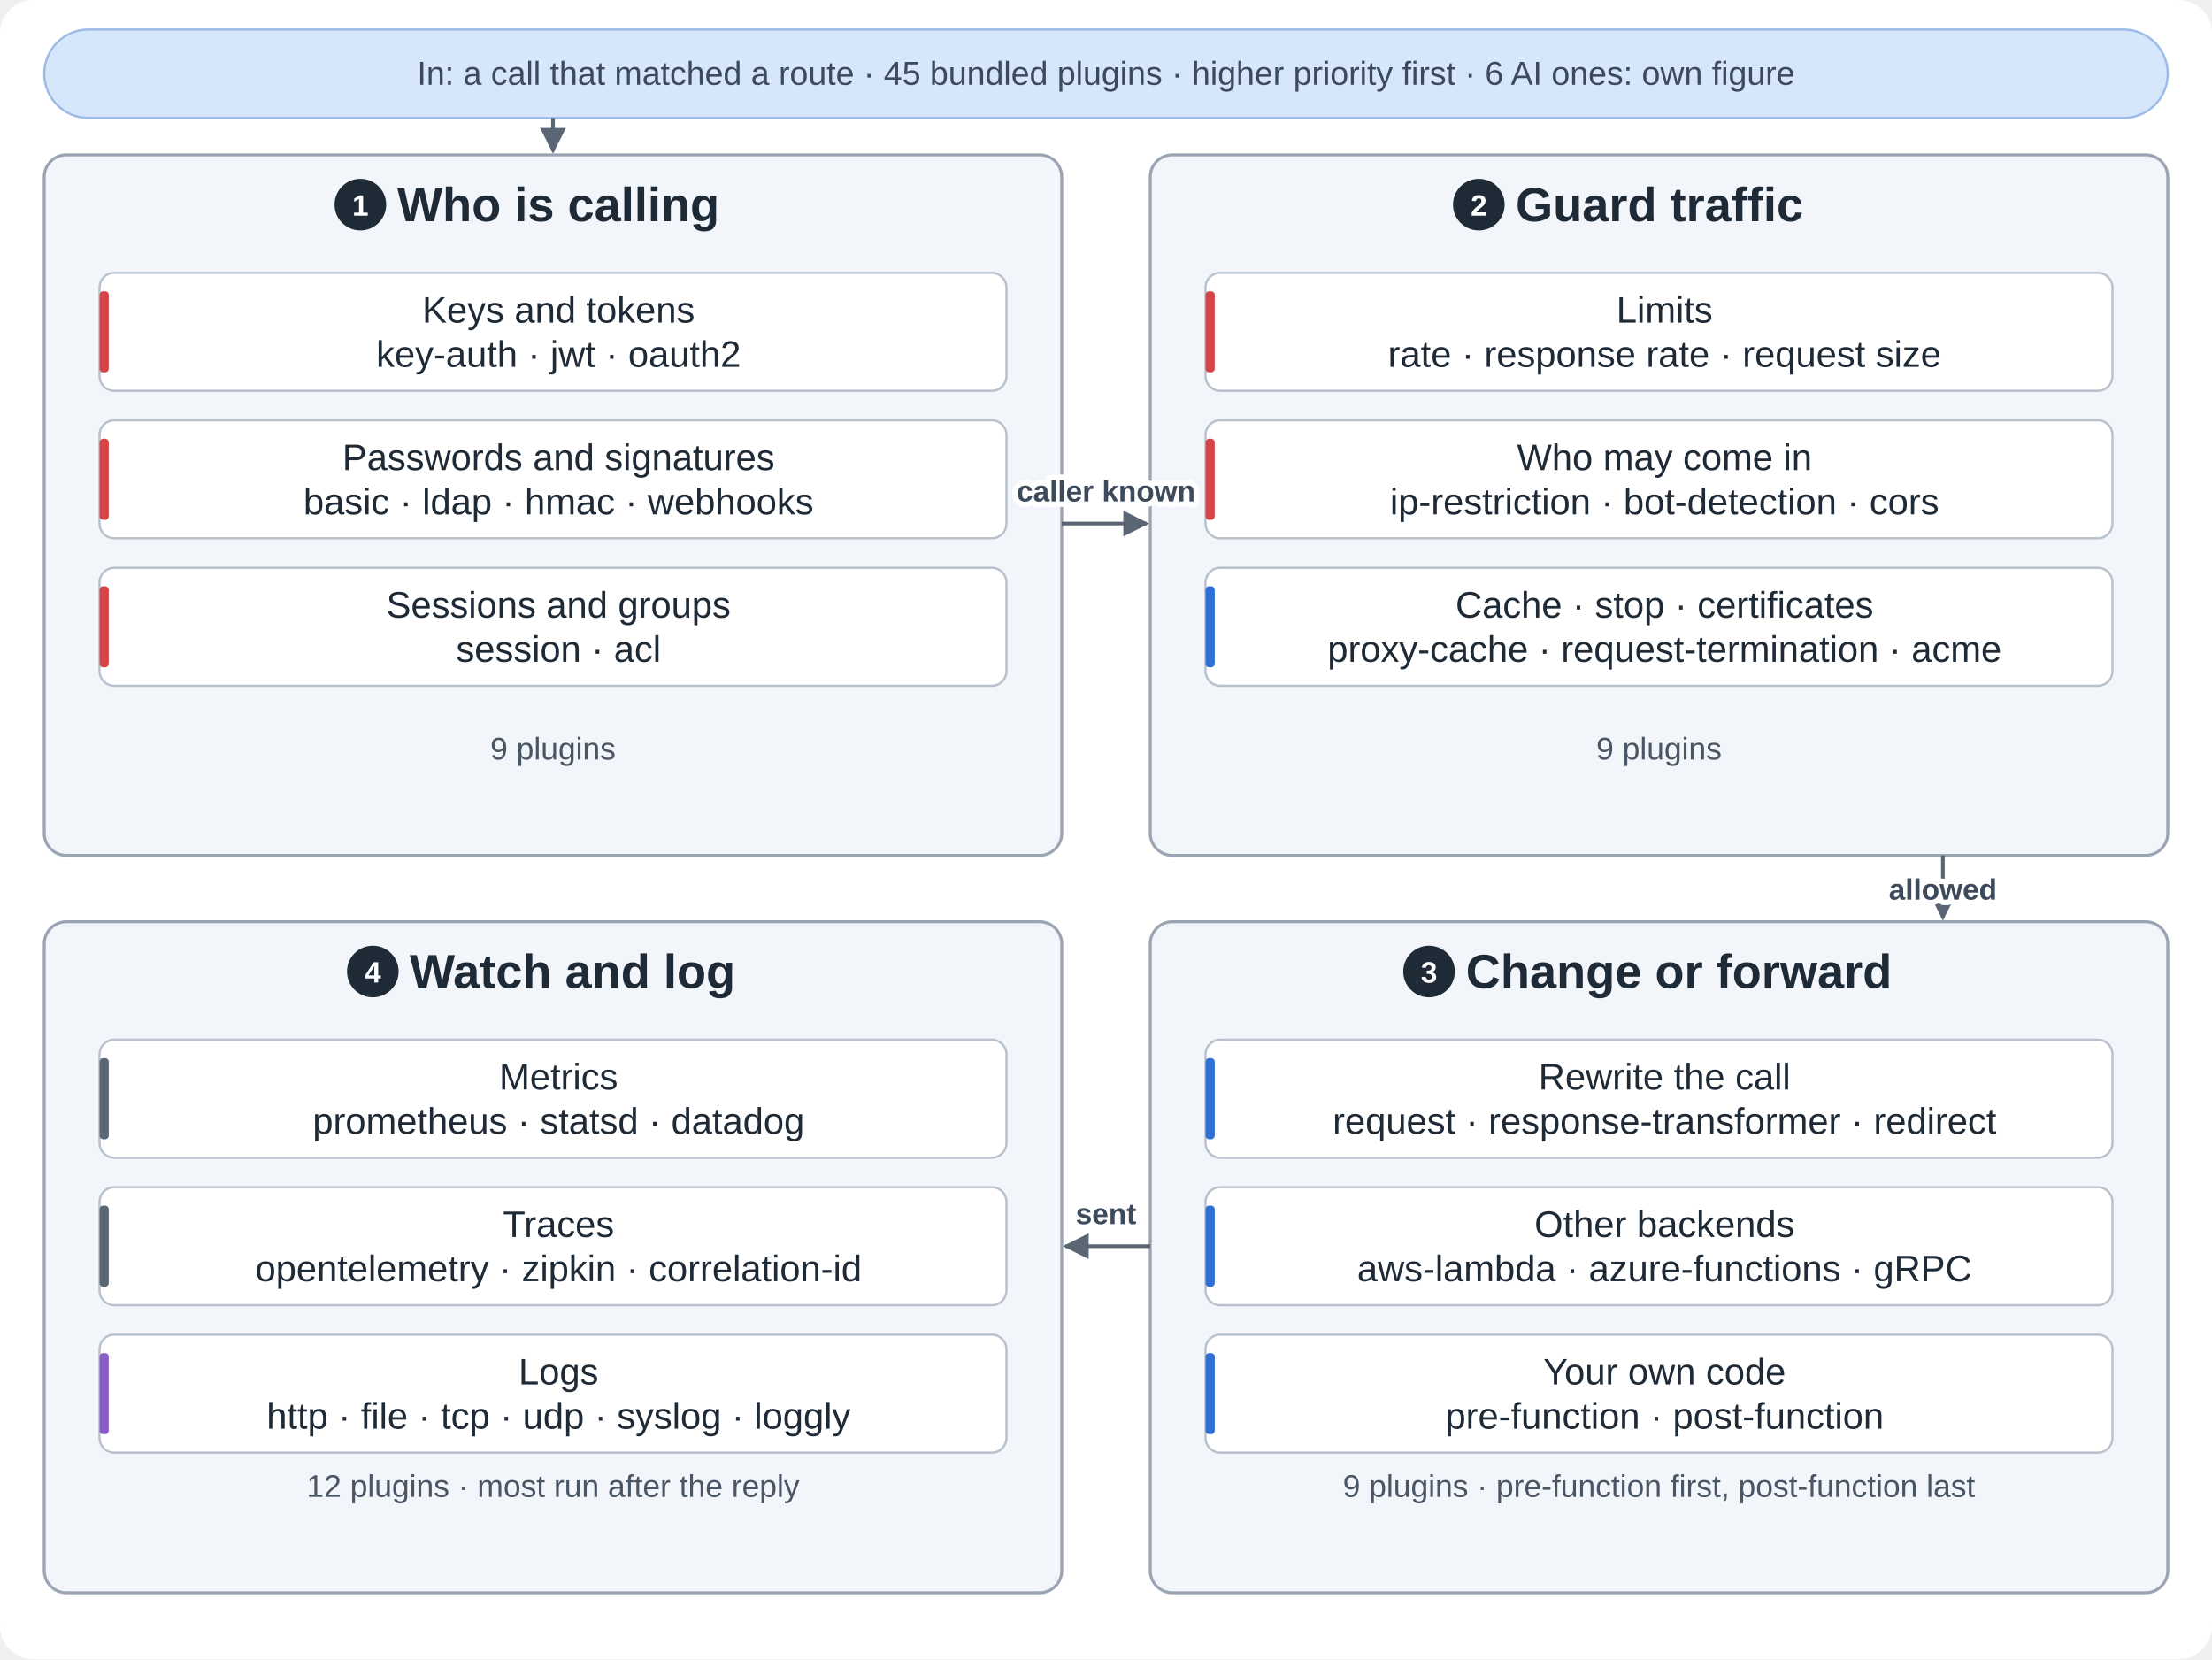
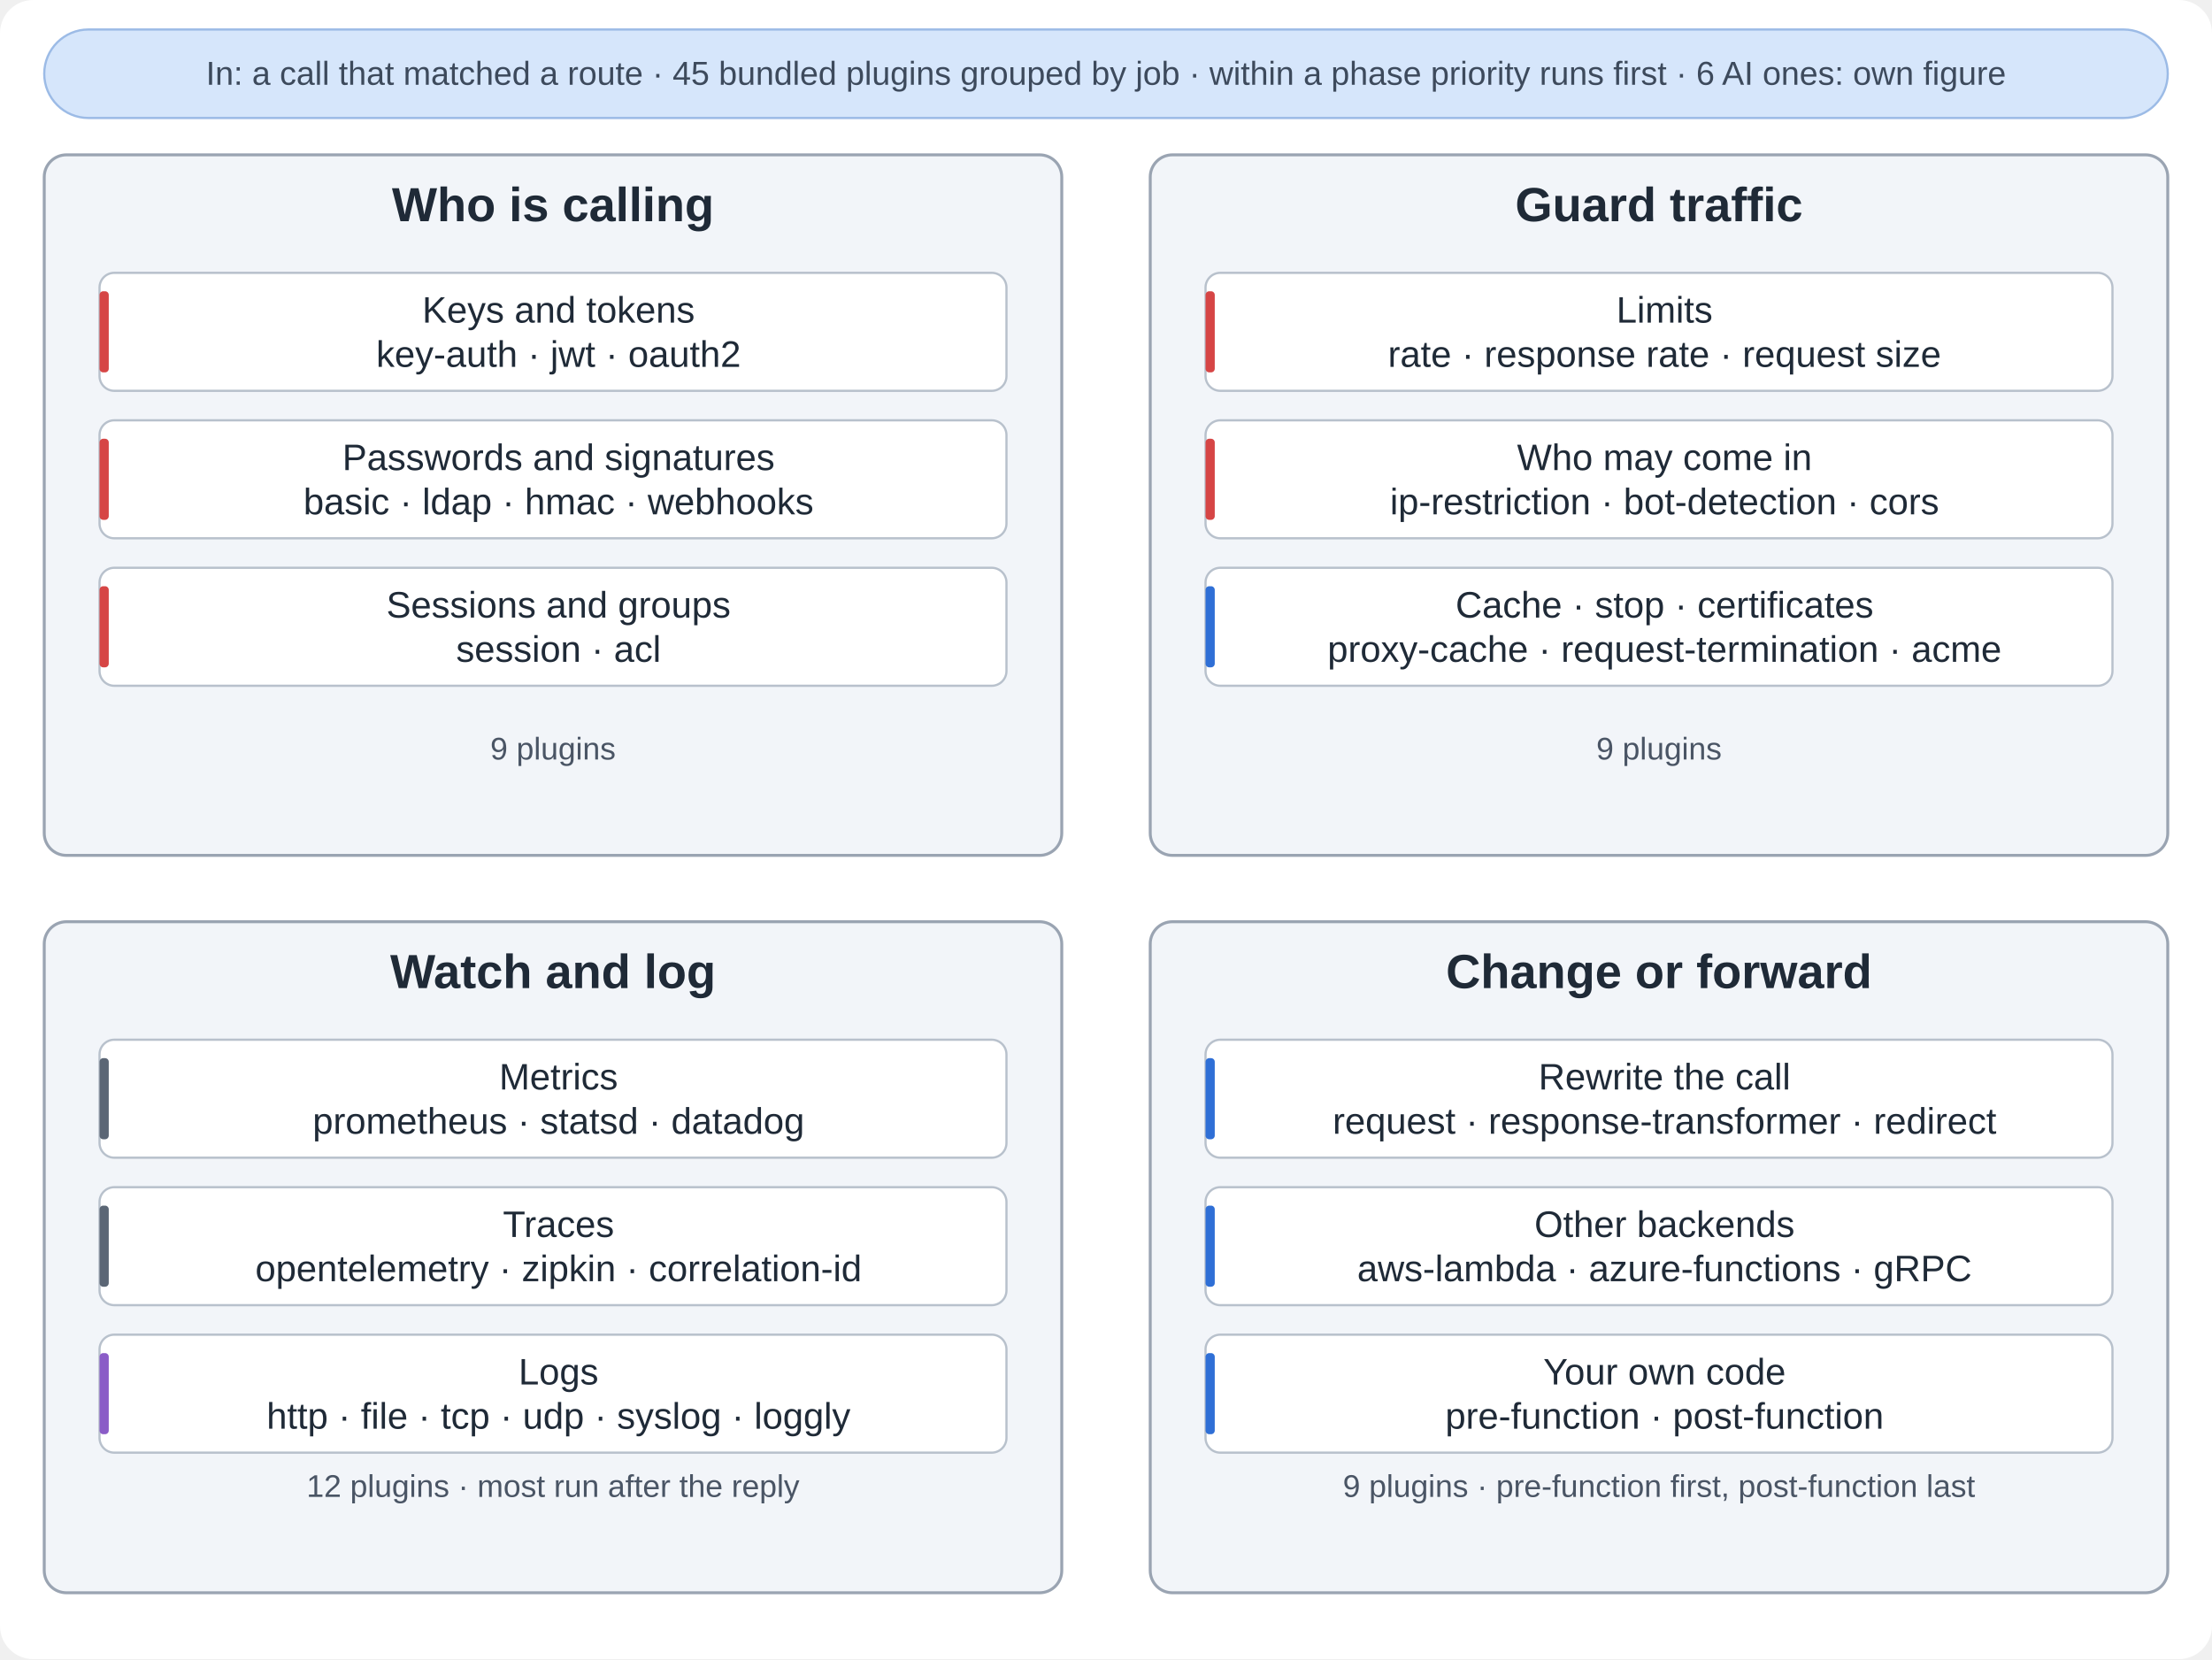
<svg xmlns="http://www.w3.org/2000/svg" viewBox="0 0 1200 900" width="1200" height="900" role="img" aria-labelledby="t d">
  <defs>
    <marker id="arr" viewBox="0 0 10 10" refX="9" refY="5" markerWidth="7" markerHeight="7" orient="auto">
      <path d="M0 0L10 5L0 10z" fill="#5b6675" />
    </marker>
    <marker id="ca" viewBox="0 0 10 10" refX="5" refY="5" markerWidth="6" markerHeight="6" orient="auto">
      <path d="M0 0L10 5L0 10z" fill="#5b6675" />
    </marker>
  </defs>
  <style>
text{font-family:-apple-system,"Helvetica Neue",Arial,"PingFang SC",sans-serif;fill:#1f2a37}
.gt{font-size:26px;font-weight:700}
.st{font-size:20px;font-weight:700}
.ag{font-size:20px}
.q{font-size:18px;fill:#3d4a5c}
.lb{font-size:17px;fill:#4a5565}
.al{font-size:16px;font-weight:600;fill:#3d4a5c;paint-order:stroke;stroke:#ffffff;stroke-width:6px;stroke-linejoin:round}
.grp{fill:#f2f5f9;stroke:#9aa4b2;stroke-width:1.6}
.sub{fill:#e8edf3;stroke:#b8c1cc;stroke-width:1.2}
.agent{fill:#ffffff;stroke:#b8c1cc;stroke-width:1.2}
.human{fill:#d6e6fb;stroke:#9cbbe6;stroke-width:1.2}
.front{fill:#dcf0e0;stroke:#9ccfa8;stroke-width:1.2}
.flow{stroke:#5b6675;stroke-width:2;fill:none;marker-end:url(#arr)}
.back{stroke-dasharray:7 5}
.cyc{stroke:#5b6675;stroke-width:2;fill:none;marker-end:url(#ca)}
.num{fill:#1f2a37}
.numt{font-size:16px;font-weight:700;fill:#ffffff}
</style>
  <rect width="1200" height="900" rx="18" fill="#ffffff" />
  <rect x="24" y="16" width="1152" height="48" rx="24.0" class="human" />
-   <text x="600.0" y="46.0" class="q" text-anchor="middle">In: a call that matched a route · 45 bundled plugins · higher priority first · 6 AI ones: own figure</text>
-   <path d="M300.0 64V82" class="flow" />
+   <text x="600.0" y="46.0" class="q" text-anchor="middle">In: a call that matched a route · 45 bundled plugins grouped by job · within a phase priority runs first · 6 AI ones: own figure</text>
  <rect x="24" y="84" width="552" height="380" rx="12" class="grp" />
-   <circle cx="195.5" cy="111" r="14" class="num" />
-   <text x="195.5" y="117" class="numt" text-anchor="middle">1</text>
-   <text x="215.5" y="120" class="gt" text-anchor="start">Who is calling</text>
+   <text x="300.0" y="120" class="gt" text-anchor="middle">Who is calling</text>
  <rect x="54" y="148" width="492" height="64" rx="8" class="agent" />
  <rect x="54" y="158" width="5" height="44" rx="2" fill="#d64545" />
  <text x="303.0" y="175.0" class="ag" text-anchor="middle">Keys and tokens</text>
  <text x="303.0" y="199.0" class="ag" text-anchor="middle">key-auth · jwt · oauth2</text>
  <rect x="54" y="228" width="492" height="64" rx="8" class="agent" />
  <rect x="54" y="238" width="5" height="44" rx="2" fill="#d64545" />
  <text x="303.0" y="255.0" class="ag" text-anchor="middle">Passwords and signatures</text>
  <text x="303.0" y="279.0" class="ag" text-anchor="middle">basic · ldap · hmac · webhooks</text>
  <rect x="54" y="308" width="492" height="64" rx="8" class="agent" />
  <rect x="54" y="318" width="5" height="44" rx="2" fill="#d64545" />
  <text x="303.0" y="335.0" class="ag" text-anchor="middle">Sessions and groups</text>
  <text x="303.0" y="359.0" class="ag" text-anchor="middle">session · acl</text>
  <text x="300.0" y="412" class="lb" text-anchor="middle">9 plugins</text>
  <rect x="624" y="84" width="552" height="380" rx="12" class="grp" />
-   <circle cx="802.25" cy="111" r="14" class="num" />
-   <text x="802.25" y="117" class="numt" text-anchor="middle">2</text>
-   <text x="822.25" y="120" class="gt" text-anchor="start">Guard traffic</text>
+   <text x="900.0" y="120" class="gt" text-anchor="middle">Guard traffic</text>
  <rect x="654" y="148" width="492" height="64" rx="8" class="agent" />
  <rect x="654" y="158" width="5" height="44" rx="2" fill="#d64545" />
  <text x="903.0" y="175.0" class="ag" text-anchor="middle">Limits</text>
  <text x="903.0" y="199.0" class="ag" text-anchor="middle">rate · response rate · request size</text>
  <rect x="654" y="228" width="492" height="64" rx="8" class="agent" />
  <rect x="654" y="238" width="5" height="44" rx="2" fill="#d64545" />
  <text x="903.0" y="255.0" class="ag" text-anchor="middle">Who may come in</text>
  <text x="903.0" y="279.0" class="ag" text-anchor="middle">ip-restriction · bot-detection · cors</text>
  <rect x="654" y="308" width="492" height="64" rx="8" class="agent" />
  <rect x="654" y="318" width="5" height="44" rx="2" fill="#2f6fd6" />
  <text x="903.0" y="335.0" class="ag" text-anchor="middle">Cache · stop · certificates</text>
  <text x="903.0" y="359.0" class="ag" text-anchor="middle">proxy-cache · request-termination · acme</text>
  <text x="900.0" y="412" class="lb" text-anchor="middle">9 plugins</text>
  <rect x="624" y="500" width="552" height="364" rx="12" class="grp" />
-   <circle cx="775.25" cy="527" r="14" class="num" />
-   <text x="775.25" y="533" class="numt" text-anchor="middle">3</text>
-   <text x="795.25" y="536" class="gt" text-anchor="start">Change or forward</text>
+   <text x="900.0" y="536" class="gt" text-anchor="middle">Change or forward</text>
  <rect x="654" y="564" width="492" height="64" rx="8" class="agent" />
  <rect x="654" y="574" width="5" height="44" rx="2" fill="#2f6fd6" />
  <text x="903.0" y="591.0" class="ag" text-anchor="middle">Rewrite the call</text>
  <text x="903.0" y="615.0" class="ag" text-anchor="middle">request · response-transformer · redirect</text>
  <rect x="654" y="644" width="492" height="64" rx="8" class="agent" />
  <rect x="654" y="654" width="5" height="44" rx="2" fill="#2f6fd6" />
  <text x="903.0" y="671.0" class="ag" text-anchor="middle">Other backends</text>
  <text x="903.0" y="695.0" class="ag" text-anchor="middle">aws-lambda · azure-functions · gRPC</text>
  <rect x="654" y="724" width="492" height="64" rx="8" class="agent" />
  <rect x="654" y="734" width="5" height="44" rx="2" fill="#2f6fd6" />
  <text x="903.0" y="751.0" class="ag" text-anchor="middle">Your own code</text>
  <text x="903.0" y="775.0" class="ag" text-anchor="middle">pre-function · post-function</text>
  <text x="900.0" y="812" class="lb" text-anchor="middle">9 plugins · pre-function first, post-function last</text>
  <rect x="24" y="500" width="552" height="364" rx="12" class="grp" />
-   <circle cx="202.25" cy="527" r="14" class="num" />
-   <text x="202.25" y="533" class="numt" text-anchor="middle">4</text>
-   <text x="222.25" y="536" class="gt" text-anchor="start">Watch and log</text>
+   <text x="300.0" y="536" class="gt" text-anchor="middle">Watch and log</text>
  <rect x="54" y="564" width="492" height="64" rx="8" class="agent" />
  <rect x="54" y="574" width="5" height="44" rx="2" fill="#5b6675" />
  <text x="303.0" y="591.0" class="ag" text-anchor="middle">Metrics</text>
  <text x="303.0" y="615.0" class="ag" text-anchor="middle">prometheus · statsd · datadog</text>
  <rect x="54" y="644" width="492" height="64" rx="8" class="agent" />
  <rect x="54" y="654" width="5" height="44" rx="2" fill="#5b6675" />
  <text x="303.0" y="671.0" class="ag" text-anchor="middle">Traces</text>
  <text x="303.0" y="695.0" class="ag" text-anchor="middle">opentelemetry · zipkin · correlation-id</text>
  <rect x="54" y="724" width="492" height="64" rx="8" class="agent" />
  <rect x="54" y="734" width="5" height="44" rx="2" fill="#8a5cc7" />
  <text x="303.0" y="751.0" class="ag" text-anchor="middle">Logs</text>
  <text x="303.0" y="775.0" class="ag" text-anchor="middle">http · file · tcp · udp · syslog · loggly</text>
  <text x="300.0" y="812" class="lb" text-anchor="middle">12 plugins · most run after the reply</text>
-   <path d="M576 284H622" class="flow" />
-   <text x="600" y="272" class="al" text-anchor="middle">caller known</text>
-   <path d="M1054 464V498" class="flow" />
-   <text x="1054" y="488" class="al" text-anchor="middle">allowed</text>
-   <path d="M624 676H578" class="flow" />
-   <text x="600" y="664" class="al" text-anchor="middle">sent</text>
</svg>
